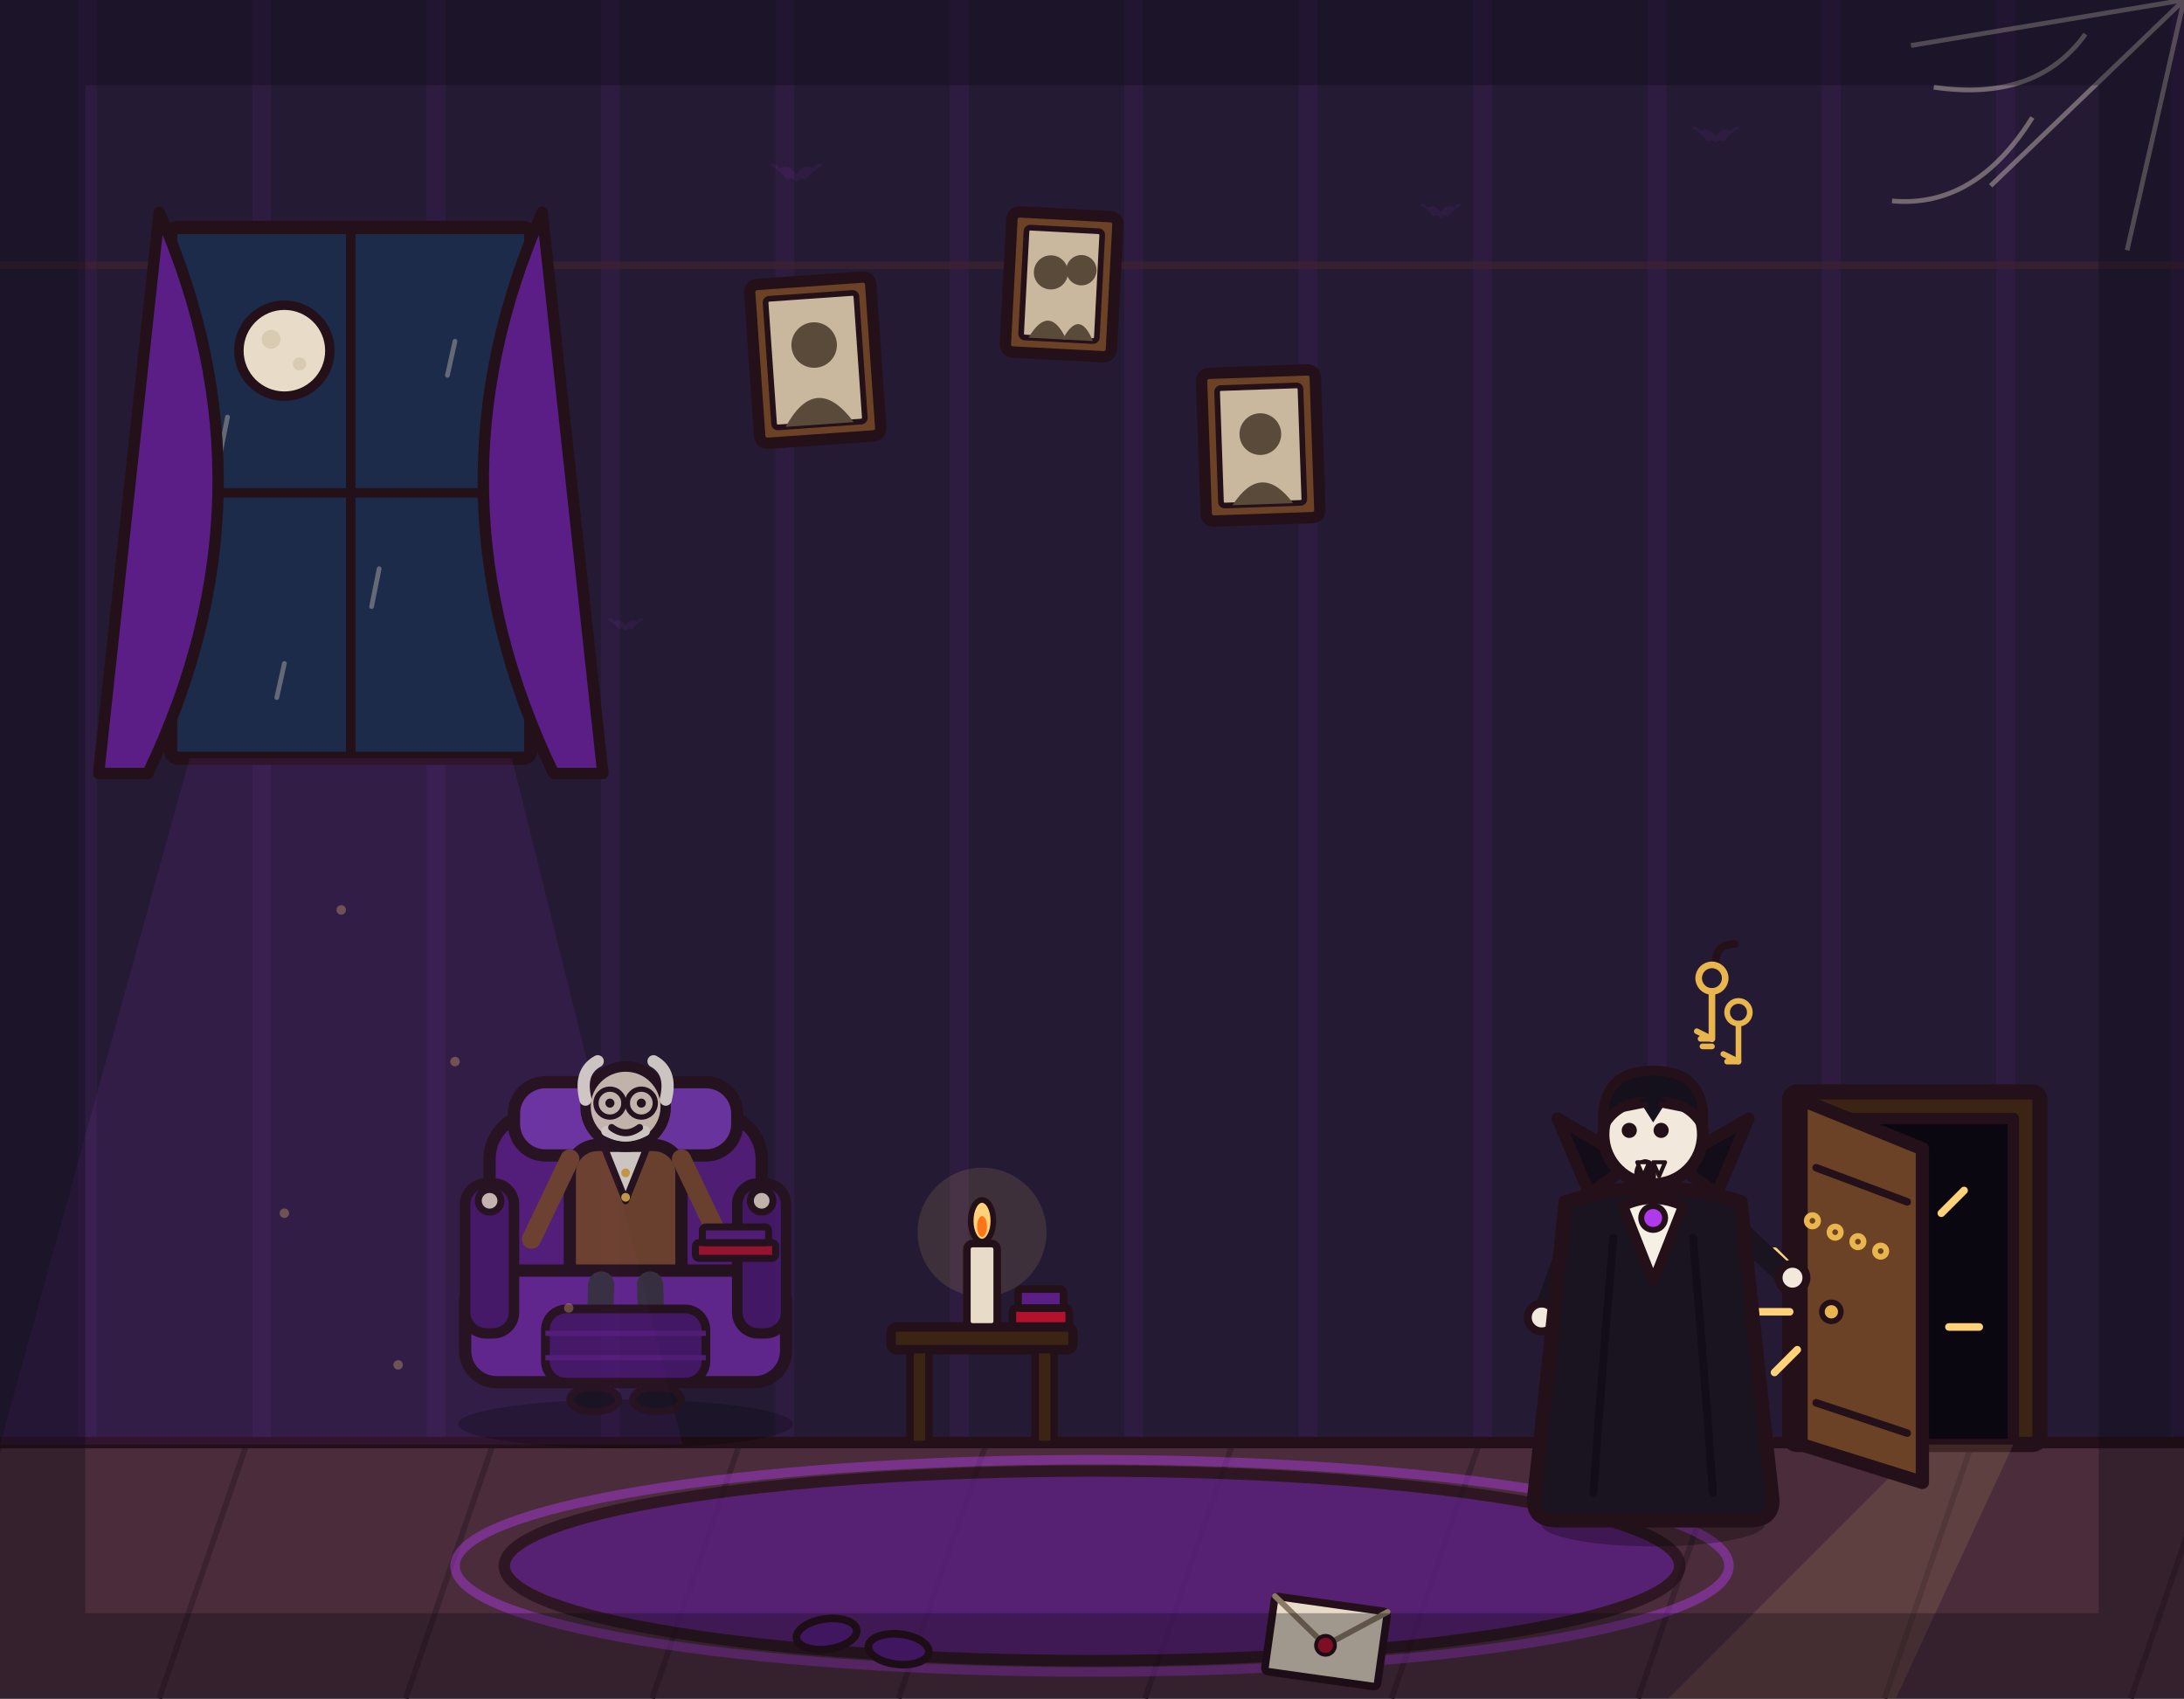
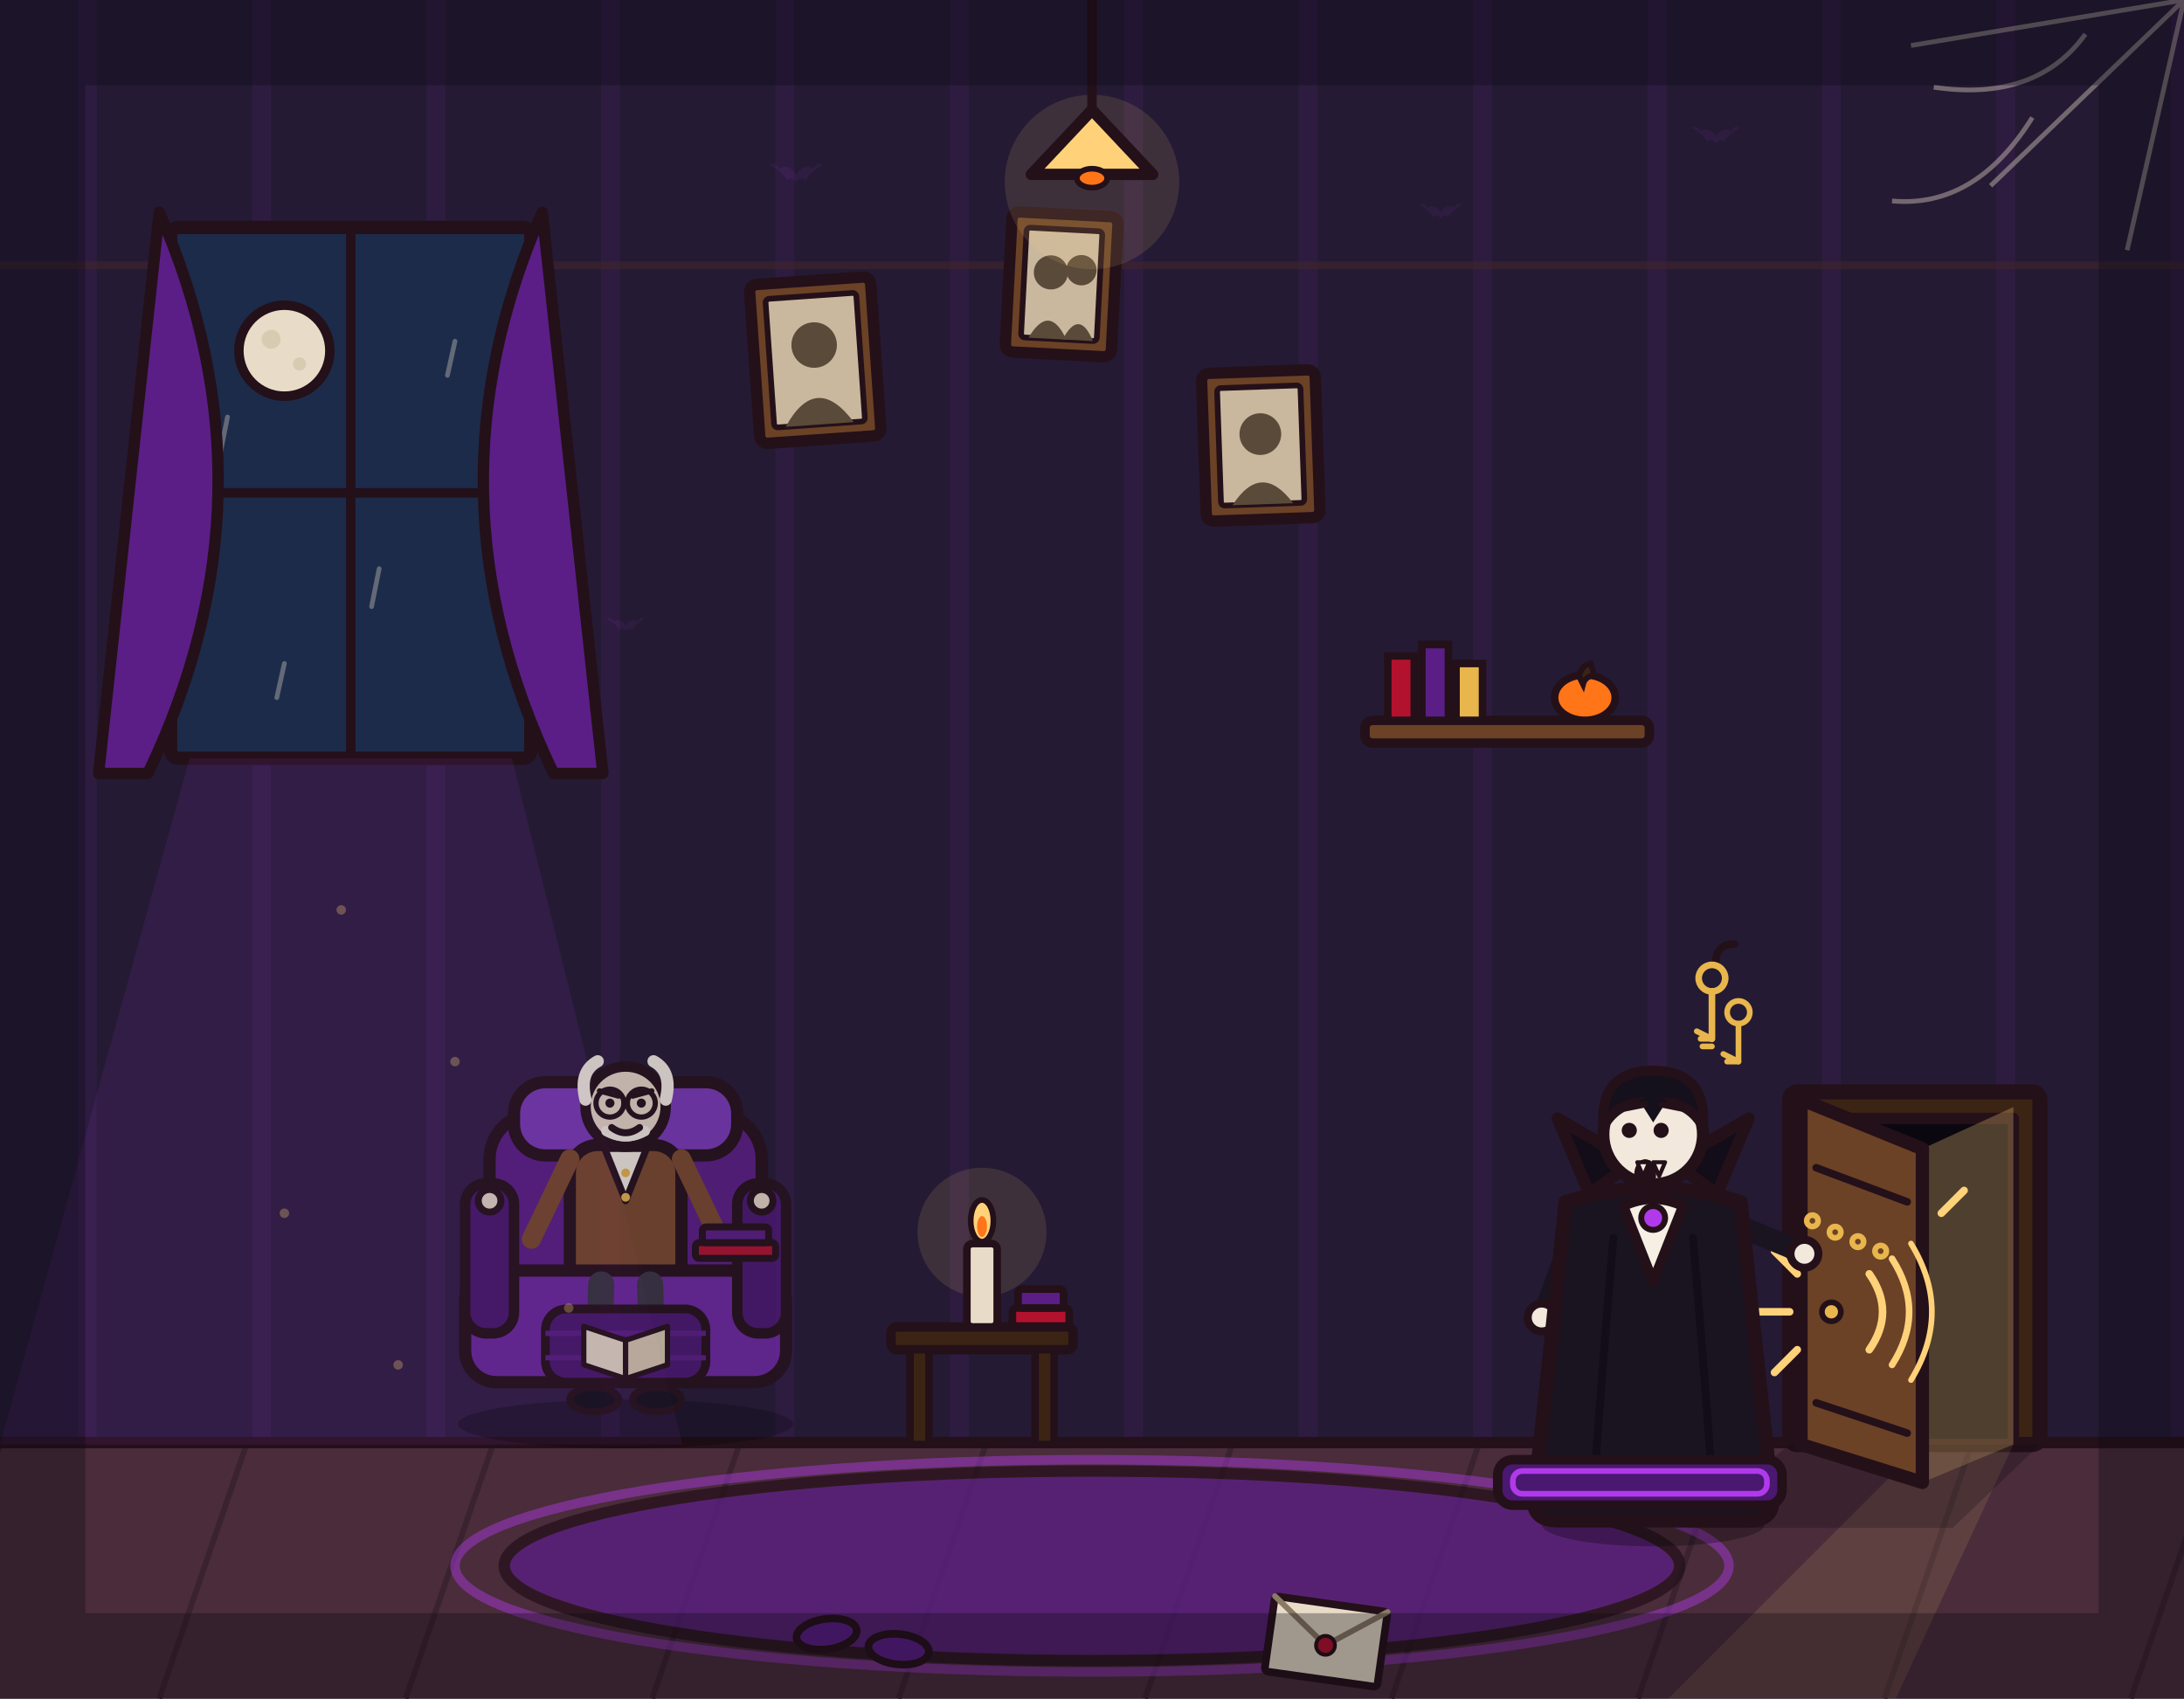
<svg xmlns="http://www.w3.org/2000/svg" viewBox="0 0 1152 896" width="1152" height="896">
  <rect x="0" y="0" width="1152" height="896" fill="#241a33" />
  <path d="M46 0V762M138 0V762M230 0V762M322 0V762M414 0V762M506 0V762M598 0V762M690 0V762M782 0V762M874 0V762M966 0V762M1058 0V762M1150 0V762" stroke="#b03aeb" stroke-width="10" opacity=".07" fill="none" />
  <line x1="0" y1="140" x2="1152" y2="140" stroke="#3a2230" stroke-width="4" opacity=".8" />
  <g fill="#b03aeb" opacity=".08">
    <path transform="translate(420 92)" d="M0 0 Q-4 -6 -9 -3 Q-11 -7 -14 -5 Q-7 -1 -5 3 Q-2 1 0 4 Q2 1 5 3 Q7 -1 14 -5 Q11 -7 9 -3 Q4 -6 0 0 Z" />
    <path transform="translate(760 112) scale(.8)" d="M0 0 Q-4 -6 -9 -3 Q-11 -7 -14 -5 Q-7 -1 -5 3 Q-2 1 0 4 Q2 1 5 3 Q7 -1 14 -5 Q11 -7 9 -3 Q4 -6 0 0 Z" />
    <path transform="translate(905 72) scale(.9)" d="M0 0 Q-4 -6 -9 -3 Q-11 -7 -14 -5 Q-7 -1 -5 3 Q-2 1 0 4 Q2 1 5 3 Q7 -1 14 -5 Q11 -7 9 -3 Q4 -6 0 0 Z" />
    <path transform="translate(330 330) scale(.7)" d="M0 0 Q-4 -6 -9 -3 Q-11 -7 -14 -5 Q-7 -1 -5 3 Q-2 1 0 4 Q2 1 5 3 Q7 -1 14 -5 Q11 -7 9 -3 Q4 -6 0 0 Z" />
  </g>
  <g stroke="#e8dcc8" stroke-width="2.5" fill="none" opacity=".4">
    <path d="M1152 0 L1008 24M1152 0 L1050 98M1152 0 L1122 132" />
    <path d="M1100 18 Q1074 54 1020 46" />
    <path d="M1072 62 Q1042 110 998 106" />
  </g>
  <rect x="90" y="120" width="190" height="280" rx="4" fill="#1c2b4a" stroke="#241019" stroke-width="7" stroke-linejoin="round" stroke-linecap="round" />
  <line x1="185" y1="120" x2="185" y2="400" stroke="#241019" stroke-width="5" stroke-linecap="round" />
  <line x1="90" y1="260" x2="280" y2="260" stroke="#241019" stroke-width="5" stroke-linecap="round" />
  <circle cx="150" cy="185" r="24" fill="#e8dcc8" stroke="#241019" stroke-width="5" stroke-linejoin="round" stroke-linecap="round" />
  <circle cx="143" cy="179" r="5" fill="#d9cbb2" stroke="none" />
  <circle cx="158" cy="192" r="3.5" fill="#d9cbb2" stroke="none" />
  <g stroke="#e8dcc8" stroke-width="2.5" opacity=".35" stroke-linecap="round">
    <line x1="120" y1="220" x2="116" y2="240" />
    <line x1="200" y1="300" x2="196" y2="320" />
    <line x1="150" y1="350" x2="146" y2="368" />
    <line x1="240" y1="180" x2="236" y2="198" />
  </g>
  <path d="M84 112 Q149 260 78 408 L52 408 Z" fill="#5b1e86" stroke="#241019" stroke-width="6" stroke-linejoin="round" stroke-linecap="round" />
  <path d="M286 112 Q221 260 292 408 L318 408 Z" fill="#5b1e86" stroke="#241019" stroke-width="6" stroke-linejoin="round" stroke-linecap="round" />
  <g transform="translate(430 190) rotate(-4)">
    <rect x="-32" y="-42" width="64" height="84" rx="4" fill="#6b4226" stroke="#241019" stroke-width="6" stroke-linejoin="round" stroke-linecap="round" />
    <rect x="-24" y="-34" width="48" height="68" rx="2" fill="#c9b89e" stroke="#241019" stroke-width="3" stroke-linejoin="round" stroke-linecap="round" />
    <circle cx="0" cy="-8" r="12" fill="#5a4a3a" stroke="none" />
    <path d="M-18 34 Q0 6 18 34 Z" fill="#5a4a3a" stroke="none" />
  </g>
  <g transform="translate(560 150) rotate(3)">
    <rect x="-28" y="-37" width="56" height="74" rx="4" fill="#6b4226" stroke="#241019" stroke-width="6" stroke-linejoin="round" stroke-linecap="round" />
    <rect x="-20" y="-29" width="40" height="58" rx="2" fill="#c9b89e" stroke="#241019" stroke-width="3" stroke-linejoin="round" stroke-linecap="round" />
    <circle cx="-6" cy="-6" r="9" fill="#5a4a3a" stroke="none" />
    <circle cx="10" cy="-8" r="8" fill="#5a4a3a" stroke="none" />
    <path d="M-16 29 Q-6 10 4 29 Z" fill="#5a4a3a" stroke="none" />
    <path d="M2 29 Q10 12 18 29 Z" fill="#5a4a3a" stroke="none" />
  </g>
  <g transform="translate(665 235) rotate(-2)">
    <rect x="-30" y="-39" width="60" height="78" rx="4" fill="#6b4226" stroke="#241019" stroke-width="6" stroke-linejoin="round" stroke-linecap="round" />
    <rect x="-22" y="-31" width="44" height="62" rx="2" fill="#c9b89e" stroke="#241019" stroke-width="3" stroke-linejoin="round" stroke-linecap="round" />
    <circle cx="0" cy="-6" r="11" fill="#5a4a3a" stroke="none" />
    <path d="M-16 31 Q0 8 16 31 Z" fill="#5a4a3a" stroke="none" />
  </g>
+   <circle cx="576" cy="96" r="46" fill="#ffd27a" opacity=".12" />
+   <line x1="576" y1="0" x2="576" y2="66" stroke="#241019" stroke-width="5" stroke-linecap="round" />
+   <path d="M544 92 L576 58 L608 92 Z" fill="#ffd27a" stroke="#241019" stroke-width="6" stroke-linejoin="round" />
+   <ellipse cx="576" cy="94" rx="8" ry="5" fill="#ff7518" stroke="#241019" stroke-width="3" />
+   <rect x="720" y="380" width="150" height="12" rx="4" fill="#6b4226" stroke="#241019" stroke-width="5" />
+   <rect x="732" y="346" width="14" height="34" fill="#b3122e" stroke="#241019" stroke-width="4" />
+   <rect x="750" y="340" width="14" height="40" fill="#5b1e86" stroke="#241019" stroke-width="4" />
+   <rect x="768" y="350" width="14" height="30" fill="#e8b64c" stroke="#241019" stroke-width="4" />
+   <ellipse cx="836" cy="368" rx="16" ry="12" fill="#ff7518" stroke="#241019" stroke-width="4" />
+   <path d="M833 357 Q834 351 839 350 L841 356 Q836 357 835 361 Z" fill="#3c2415" stroke="#241019" stroke-width="3" />
  <rect x="0" y="760" width="1152" height="136" fill="#4a2c3a" />
  <path d="M0 762 L-46 896M130 762 L84 896M260 762 L214 896M390 762 L344 896M520 762 L474 896M650 762 L604 896M780 762 L734 896M910 762 L864 896M1040 762 L994 896M1170 762 L1124 896" stroke="#3a2230" stroke-width="3" fill="none" />
  <line x1="0" y1="761" x2="1152" y2="761" stroke="#241019" stroke-width="6" stroke-linecap="round" />
  <path d="M100 400 L270 400 L360 762 L0 762 Z" fill="#b03aeb" opacity=".1" stroke="none" />
  <ellipse cx="576" cy="826" rx="310" ry="50" fill="#5b1e86" stroke="#241019" stroke-width="6" stroke-linejoin="round" stroke-linecap="round" opacity="0.75" />
  <ellipse cx="576" cy="826" rx="336" ry="56" fill="none" stroke="#b03aeb" stroke-width="5" opacity=".45" />
  <circle cx="518" cy="650" r="34" fill="#ffd27a" opacity=".12" stroke="none" />
  <rect x="534" y="690" width="30" height="10" rx="2" fill="#b3122e" stroke="#241019" stroke-width="4" />
  <rect x="537" y="680" width="24" height="10" rx="2" fill="#5b1e86" stroke="#241019" stroke-width="4" />
  <rect x="470" y="700" width="96" height="12" rx="3" fill="#3c2415" stroke="#241019" stroke-width="5" stroke-linejoin="round" stroke-linecap="round" />
  <rect x="480" y="712" width="10" height="50" fill="#3c2415" stroke="#241019" stroke-width="4" stroke-linejoin="round" stroke-linecap="round" />
  <rect x="546" y="712" width="10" height="50" fill="#3c2415" stroke="#241019" stroke-width="4" stroke-linejoin="round" stroke-linecap="round" />
  <rect x="510" y="656" width="16" height="44" rx="3" fill="#e8dcc8" stroke="#241019" stroke-width="4" stroke-linejoin="round" stroke-linecap="round" />
  <ellipse cx="518" cy="644" rx="6" ry="11" fill="#ffd27a" stroke="#241019" stroke-width="3" stroke-linejoin="round" stroke-linecap="round" />
  <ellipse cx="518" cy="647" rx="2.6" ry="5.5" fill="#ff7518" stroke="none" />
  <g stroke-linejoin="round" stroke-linecap="round">
    <path d="M905 508 Q905 498 915 498" fill="none" stroke="#241019" stroke-width="4" />
    <circle cx="903" cy="516" r="7" fill="none" stroke="#e8b64c" stroke-width="3.5" />
    <line x1="903" y1="523" x2="903" y2="548" stroke="#e8b64c" stroke-width="3.5" />
    <path d="M903 548 L897 548 M903 548 L895 544 M903 552 L898 552" stroke="#e8b64c" stroke-width="3" fill="none" />
    <circle cx="917" cy="534" r="6" fill="none" stroke="#e8b64c" stroke-width="3" />
    <line x1="917" y1="540" x2="917" y2="560" stroke="#e8b64c" stroke-width="3" />
    <path d="M917 560 L911 560 M917 560 L909 556" stroke="#e8b64c" stroke-width="3" fill="none" />
  </g>
  <rect x="944" y="576" width="132" height="186" rx="4" fill="#3c2415" stroke="#241019" stroke-width="8" stroke-linejoin="round" stroke-linecap="round" />
  <rect x="958" y="590" width="104" height="172" fill="#0b0710" stroke="#241019" stroke-width="6" stroke-linejoin="round" stroke-linecap="round" />
  <path d="M1014 762 L1062 762 L1000 896 L880 896 Z" fill="#ffd27a" opacity=".12" stroke="none" />
+   <polygon points="1014,606 1062,584 1062,762 1014,782" fill="#ffd27a" opacity=".28" />
+   <polygon points="944,762 1076,762 1030,806 890,806" fill="#0b0710" opacity=".25" />
  <path d="M950 580 L1014 606 L1014 782 L950 762 Z" fill="#6b4226" stroke="#241019" stroke-width="7" stroke-linejoin="round" stroke-linecap="round" />
  <line x1="958" y1="616" x2="1006" y2="634" stroke="#241019" stroke-width="4" stroke-linecap="round" />
  <line x1="958" y1="740" x2="1006" y2="756" stroke="#241019" stroke-width="4" stroke-linecap="round" />
  <circle cx="966" cy="692" r="5" fill="#e8b64c" stroke="#241019" stroke-width="3" stroke-linejoin="round" stroke-linecap="round" />
  <g fill="none" stroke="#e8b64c" stroke-width="3">
    <circle cx="956" cy="644" r="3" />
    <circle cx="968" cy="650" r="3" />
    <circle cx="980" cy="655" r="3" />
    <circle cx="992" cy="660" r="3" />
  </g> stroke-linejoin="round" stroke-linecap="round" /&gt;<g fill="none" stroke="#ffd27a" stroke-width="4" stroke-linecap="round">
    <line x1="948" y1="672" x2="936" y2="660" />
    <line x1="944" y1="692" x2="928" y2="692" />
    <line x1="948" y1="712" x2="936" y2="724" />
    <line x1="1024" y1="640" x2="1036" y2="628" />
-     <line x1="1028" y1="700" x2="1044" y2="700" />
+     <path d="M986 672 Q1000 692 986 712" fill="none" stroke="#ffd27a" stroke-width="4" stroke-linecap="round" />
+     <path d="M998 664 Q1016 692 998 720" fill="none" stroke="#ffd27a" stroke-width="3.5" stroke-linecap="round" />
+     <path d="M1008 656 Q1030 692 1008 728" fill="none" stroke="#ffd27a" stroke-width="3" stroke-linecap="round" />
  </g>
  <g transform="translate(330 742) scale(0.92)" opacity="0.8">
    <ellipse cx="0" cy="10" rx="96" ry="14" fill="#000000" stroke="none" opacity="0.28" />
    <rect x="-78" y="-168" width="156" height="120" rx="26" fill="#5b1e86" stroke="#241019" stroke-width="7" stroke-linejoin="round" stroke-linecap="round" />
    <rect x="-64" y="-186" width="128" height="42" rx="18" fill="#7a3ab8" stroke="#241019" stroke-width="7" stroke-linejoin="round" stroke-linecap="round" />
    <rect x="-32" y="-150" width="64" height="86" rx="16" fill="#7a4a2c" stroke="#241019" stroke-width="7" stroke-linejoin="round" stroke-linecap="round" />
    <path d="M-12 -148 L0 -118 L12 -148 Z" fill="#f6efe4" stroke="#241019" stroke-width="4" stroke-linejoin="round" stroke-linecap="round" />
    <circle cx="0" cy="-134" r="2.5" fill="#e8b64c" stroke="none" />
    <circle cx="0" cy="-120" r="2.5" fill="#e8b64c" stroke="none" />
    <circle cx="0" cy="-172" r="23" fill="#e8d8c8" stroke="#241019" stroke-width="6" stroke-linejoin="round" stroke-linecap="round" />
    <path d="M-23 -176 Q-27 -192 -16 -198" fill="none" stroke="#f6efe4" stroke-width="7" stroke-linecap="round" stroke-linejoin="round" />
    <path d="M23 -176 Q27 -192 16 -198" fill="none" stroke="#f6efe4" stroke-width="7" stroke-linecap="round" stroke-linejoin="round" />
    <circle cx="-9" cy="-174" r="2.6" fill="#241019" stroke="none" />
    <circle cx="9" cy="-174" r="2.6" fill="#241019" stroke="none" />
    <circle cx="-9" cy="-174" r="8" fill="none" stroke="#241019" stroke-width="3" stroke-linejoin="round" stroke-linecap="round" />
    <circle cx="9" cy="-174" r="8" fill="none" stroke="#241019" stroke-width="3" stroke-linejoin="round" stroke-linecap="round" />
    <line x1="-1" y1="-174" x2="1" y2="-174" stroke="#241019" stroke-width="3" stroke-linecap="round" />
+     <path d="M-15 -181 L-4 -178 M15 -181 L4 -178" fill="none" stroke="#241019" stroke-width="3" stroke-linecap="round" />
    <path d="M-11 -158 Q0 -152 11 -158" fill="none" stroke="#f6efe4" stroke-width="6" stroke-linecap="round" stroke-linejoin="round" />
    <path d="M-8 -160 Q0 -154 8 -160" fill="none" stroke="#241019" stroke-width="4" stroke-linecap="round" stroke-linejoin="round" />
    <path d="M-32 -142 L-54 -96" fill="none" stroke="#7a4a2c" stroke-width="11" stroke-linecap="round" stroke-linejoin="round" />
    <path d="M32 -142 L54 -96" fill="none" stroke="#7a4a2c" stroke-width="11" stroke-linecap="round" stroke-linejoin="round" />
    <rect x="-92" y="-78" width="184" height="64" rx="18" fill="#6d28a0" stroke="#241019" stroke-width="7" stroke-linejoin="round" stroke-linecap="round" />
    <path d="M-14 -70 L-16 -6" fill="none" stroke="#3a3542" stroke-width="15" stroke-linecap="round" stroke-linejoin="round" />
    <path d="M14 -70 L16 -6" fill="none" stroke="#3a3542" stroke-width="15" stroke-linecap="round" stroke-linejoin="round" />
    <ellipse cx="-18" cy="-4" rx="14" ry="7" fill="#14101c" stroke="#241019" stroke-width="4" stroke-linejoin="round" stroke-linecap="round" />
    <ellipse cx="18" cy="-4" rx="14" ry="7" fill="#14101c" stroke="#241019" stroke-width="4" stroke-linejoin="round" stroke-linecap="round" />
    <rect x="-92" y="-128" width="28" height="86" rx="12" fill="#4a1870" stroke="#241019" stroke-width="6" stroke-linejoin="round" stroke-linecap="round" />
    <rect x="64" y="-128" width="28" height="86" rx="12" fill="#4a1870" stroke="#241019" stroke-width="6" stroke-linejoin="round" stroke-linecap="round" />
    <circle cx="-78" cy="-118" r="6.5" fill="#e8d8c8" stroke="#241019" stroke-width="4" stroke-linejoin="round" stroke-linecap="round" />
    <circle cx="78" cy="-118" r="6.5" fill="#e8d8c8" stroke="#241019" stroke-width="4" stroke-linejoin="round" stroke-linecap="round" />
    <rect x="-46" y="-56" width="92" height="42" rx="12" fill="#4a1870" stroke="#241019" stroke-width="5" stroke-linejoin="round" />
    <path d="M-46 -42 H46 M-46 -28 H46" stroke="#5b1e86" stroke-width="3" fill="none" />
+     <path d="M-24 -46 L0 -38 L0 -16 L-24 -24 Z" fill="#e8dcc8" stroke="#241019" stroke-width="3" stroke-linejoin="round" />
+     <path d="M24 -46 L0 -38 L0 -16 L24 -24 Z" fill="#d9cbb2" stroke="#241019" stroke-width="3" stroke-linejoin="round" />
+     <line x1="0" y1="-38" x2="0" y2="-16" stroke="#241019" stroke-width="2.5" stroke-linecap="round" />
    <rect x="40" y="-94" width="46" height="9" rx="2" fill="#b3122e" stroke="#241019" stroke-width="4" />
    <rect x="44" y="-103" width="38" height="9" rx="2" fill="#5b1e86" stroke="#241019" stroke-width="4" />
  </g>
  <g transform="translate(872 800) scale(1.05 1.05)">
    <ellipse cx="0" cy="4" rx="56" ry="11" fill="#000000" stroke-width="0" stroke-linejoin="round" stroke-linecap="round" stroke="none" opacity="0.28" />
    <path d="M-12 -62 L-16 -6" fill="none" stroke="#241a2e" stroke-width="15" stroke-linecap="round" stroke-linejoin="round" />
    <path d="M12 -62 L16 -6" fill="none" stroke="#241a2e" stroke-width="15" stroke-linecap="round" stroke-linejoin="round" />
    <ellipse cx="-18" cy="-4" rx="15" ry="7" fill="#14101c" stroke="#241019" stroke-width="4" stroke-linejoin="round" stroke-linecap="round" />
    <ellipse cx="18" cy="-4" rx="15" ry="7" fill="#14101c" stroke="#241019" stroke-width="4" stroke-linejoin="round" stroke-linecap="round" />
    <path d="M-38 -148 L-54 -104" fill="none" stroke="#1a1420" stroke-width="11" stroke-linecap="round" stroke-linejoin="round" />
    <circle cx="-56" cy="-100" r="7" fill="#f2e8dc" stroke="#241019" stroke-width="4" stroke-linejoin="round" stroke-linecap="round" />
-     <path d="M38 -148 L66 -122" fill="none" stroke="#1a1420" stroke-width="11" stroke-linecap="round" stroke-linejoin="round" />
-     <circle cx="70" cy="-120" r="7" fill="#f2e8dc" stroke="#241019" stroke-width="4" stroke-linejoin="round" stroke-linecap="round" />
+     <path d="M38 -148 L72 -134" fill="none" stroke="#1a1420" stroke-width="11" stroke-linecap="round" stroke-linejoin="round" />
+     <circle cx="76" cy="-132" r="7" fill="#f2e8dc" stroke="#241019" stroke-width="4" stroke-linejoin="round" stroke-linecap="round" />
    <path d="M-44 -158 Q-52 -80 -60 -8 Q-60 2 -48 2 L48 2 Q60 2 60 -8 Q52 -80 44 -158 Q0 -172 -44 -158 Z" fill="#1a1420" stroke="#241019" stroke-width="7" stroke-linejoin="round" stroke-linecap="round" />
    <path d="M-20 -140 Q-26 -70 -30 -12" fill="none" stroke="#120d18" stroke-width="4" stroke-linecap="round" />
    <path d="M20 -140 Q26 -70 30 -12" fill="none" stroke="#120d18" stroke-width="4" stroke-linecap="round" />
    <path d="M-32 -162 L-48 -200 L-10 -178 Z" fill="#120d18" stroke="#241019" stroke-width="6" stroke-linejoin="round" stroke-linecap="round" />
    <path d="M32 -162 L48 -200 L10 -178 Z" fill="#120d18" stroke="#241019" stroke-width="6" stroke-linejoin="round" stroke-linecap="round" />
    <path d="M-15 -156 L0 -118 L15 -156 Q0 -163 -15 -156 Z" fill="#f6efe4" stroke="#241019" stroke-width="5" stroke-linejoin="round" stroke-linecap="round" />
    <circle cx="0" cy="-192" r="25" fill="#f2e8dc" stroke="#241019" stroke-width="6" stroke-linejoin="round" stroke-linecap="round" />
    <path d="M-25 -196 Q-27 -224 0 -224 Q27 -224 25 -196 Q17 -210 0 -208 Q-17 -210 -25 -196 Z" fill="#14101c" stroke="#241019" stroke-width="5" stroke-linejoin="round" stroke-linecap="round" />
    <path d="M-7 -209 L0 -198 L7 -209 Q0 -213 -7 -209 Z" fill="#14101c" stroke-width="0" stroke-linejoin="round" stroke-linecap="round" stroke="none" />
    <line x1="-14" y1="-205" x2="-4" y2="-207" stroke="#241019" stroke-width="3" stroke-linecap="round" />
    <line x1="4" y1="-207" x2="14" y2="-205" stroke="#241019" stroke-width="3" stroke-linecap="round" />
    <circle cx="-12" cy="-194" r="3.8" fill="#241019" stroke-width="0" stroke-linejoin="round" stroke-linecap="round" stroke="none" />
    <circle cx="4" cy="-194" r="3.8" fill="#241019" stroke-width="0" stroke-linejoin="round" stroke-linecap="round" stroke="none" />
    <ellipse cx="-4" cy="-172" rx="5.5" ry="7.5" fill="#241019" stroke-width="0" stroke-linejoin="round" stroke-linecap="round" stroke="none" />
    <path d="M-8 -178 L-5 -171 L-2 -178 Z" fill="#f6efe4" stroke="#241019" stroke-width="2" stroke-linejoin="round" stroke-linecap="round" />
    <path d="M0 -178 L3 -171 L6 -178 Z" fill="#f6efe4" stroke="#241019" stroke-width="2" stroke-linejoin="round" stroke-linecap="round" />
+     <path d="M-40 -30 Q0 -18 40 -30 L44 -8 Q0 -2 -44 -8 Z" fill="#b03aeb" opacity=".15" />
    <circle cx="0" cy="-150" r="6" fill="#b03aeb" stroke="#241019" stroke-width="3" />
  </g>
  <g fill="#ffd27a" opacity=".3">
    <circle cx="180" cy="480" r="2.5" />
    <circle cx="240" cy="560" r="2.5" />
    <circle cx="150" cy="640" r="2.5" />
    <circle cx="300" cy="690" r="2.5" />
    <circle cx="210" cy="720" r="2.5" />
  </g>
  <g transform="rotate(8 700 862)">
    <rect x="670" y="846" width="60" height="40" rx="2" fill="#e8dcc8" stroke="#241019" stroke-width="4" />
    <path d="M670 846 L700 868 L730 846" fill="none" stroke="#8a7a64" stroke-width="3" stroke-linecap="round" />
    <circle cx="700" cy="868" r="5" fill="#b3122e" stroke="#241019" stroke-width="2" />
  </g>
  <g fill="#5b1e86" stroke="#241019" stroke-width="4">
    <ellipse cx="436" cy="862" rx="16" ry="8" transform="rotate(-8 436 862)" />
    <ellipse cx="474" cy="870" rx="16" ry="8" transform="rotate(6 474 870)" />
  </g>
+   <rect x="790" y="770" width="150" height="24" rx="8" fill="#4a1870" stroke="#241019" stroke-width="5" />
+   <rect x="798" y="776" width="134" height="12" rx="5" fill="none" stroke="#b03aeb" stroke-width="3" />
  <rect x="0" y="0" width="1152" height="896" fill="none" stroke="#0b0710" stroke-width="90" opacity="0.32" />
</svg>
